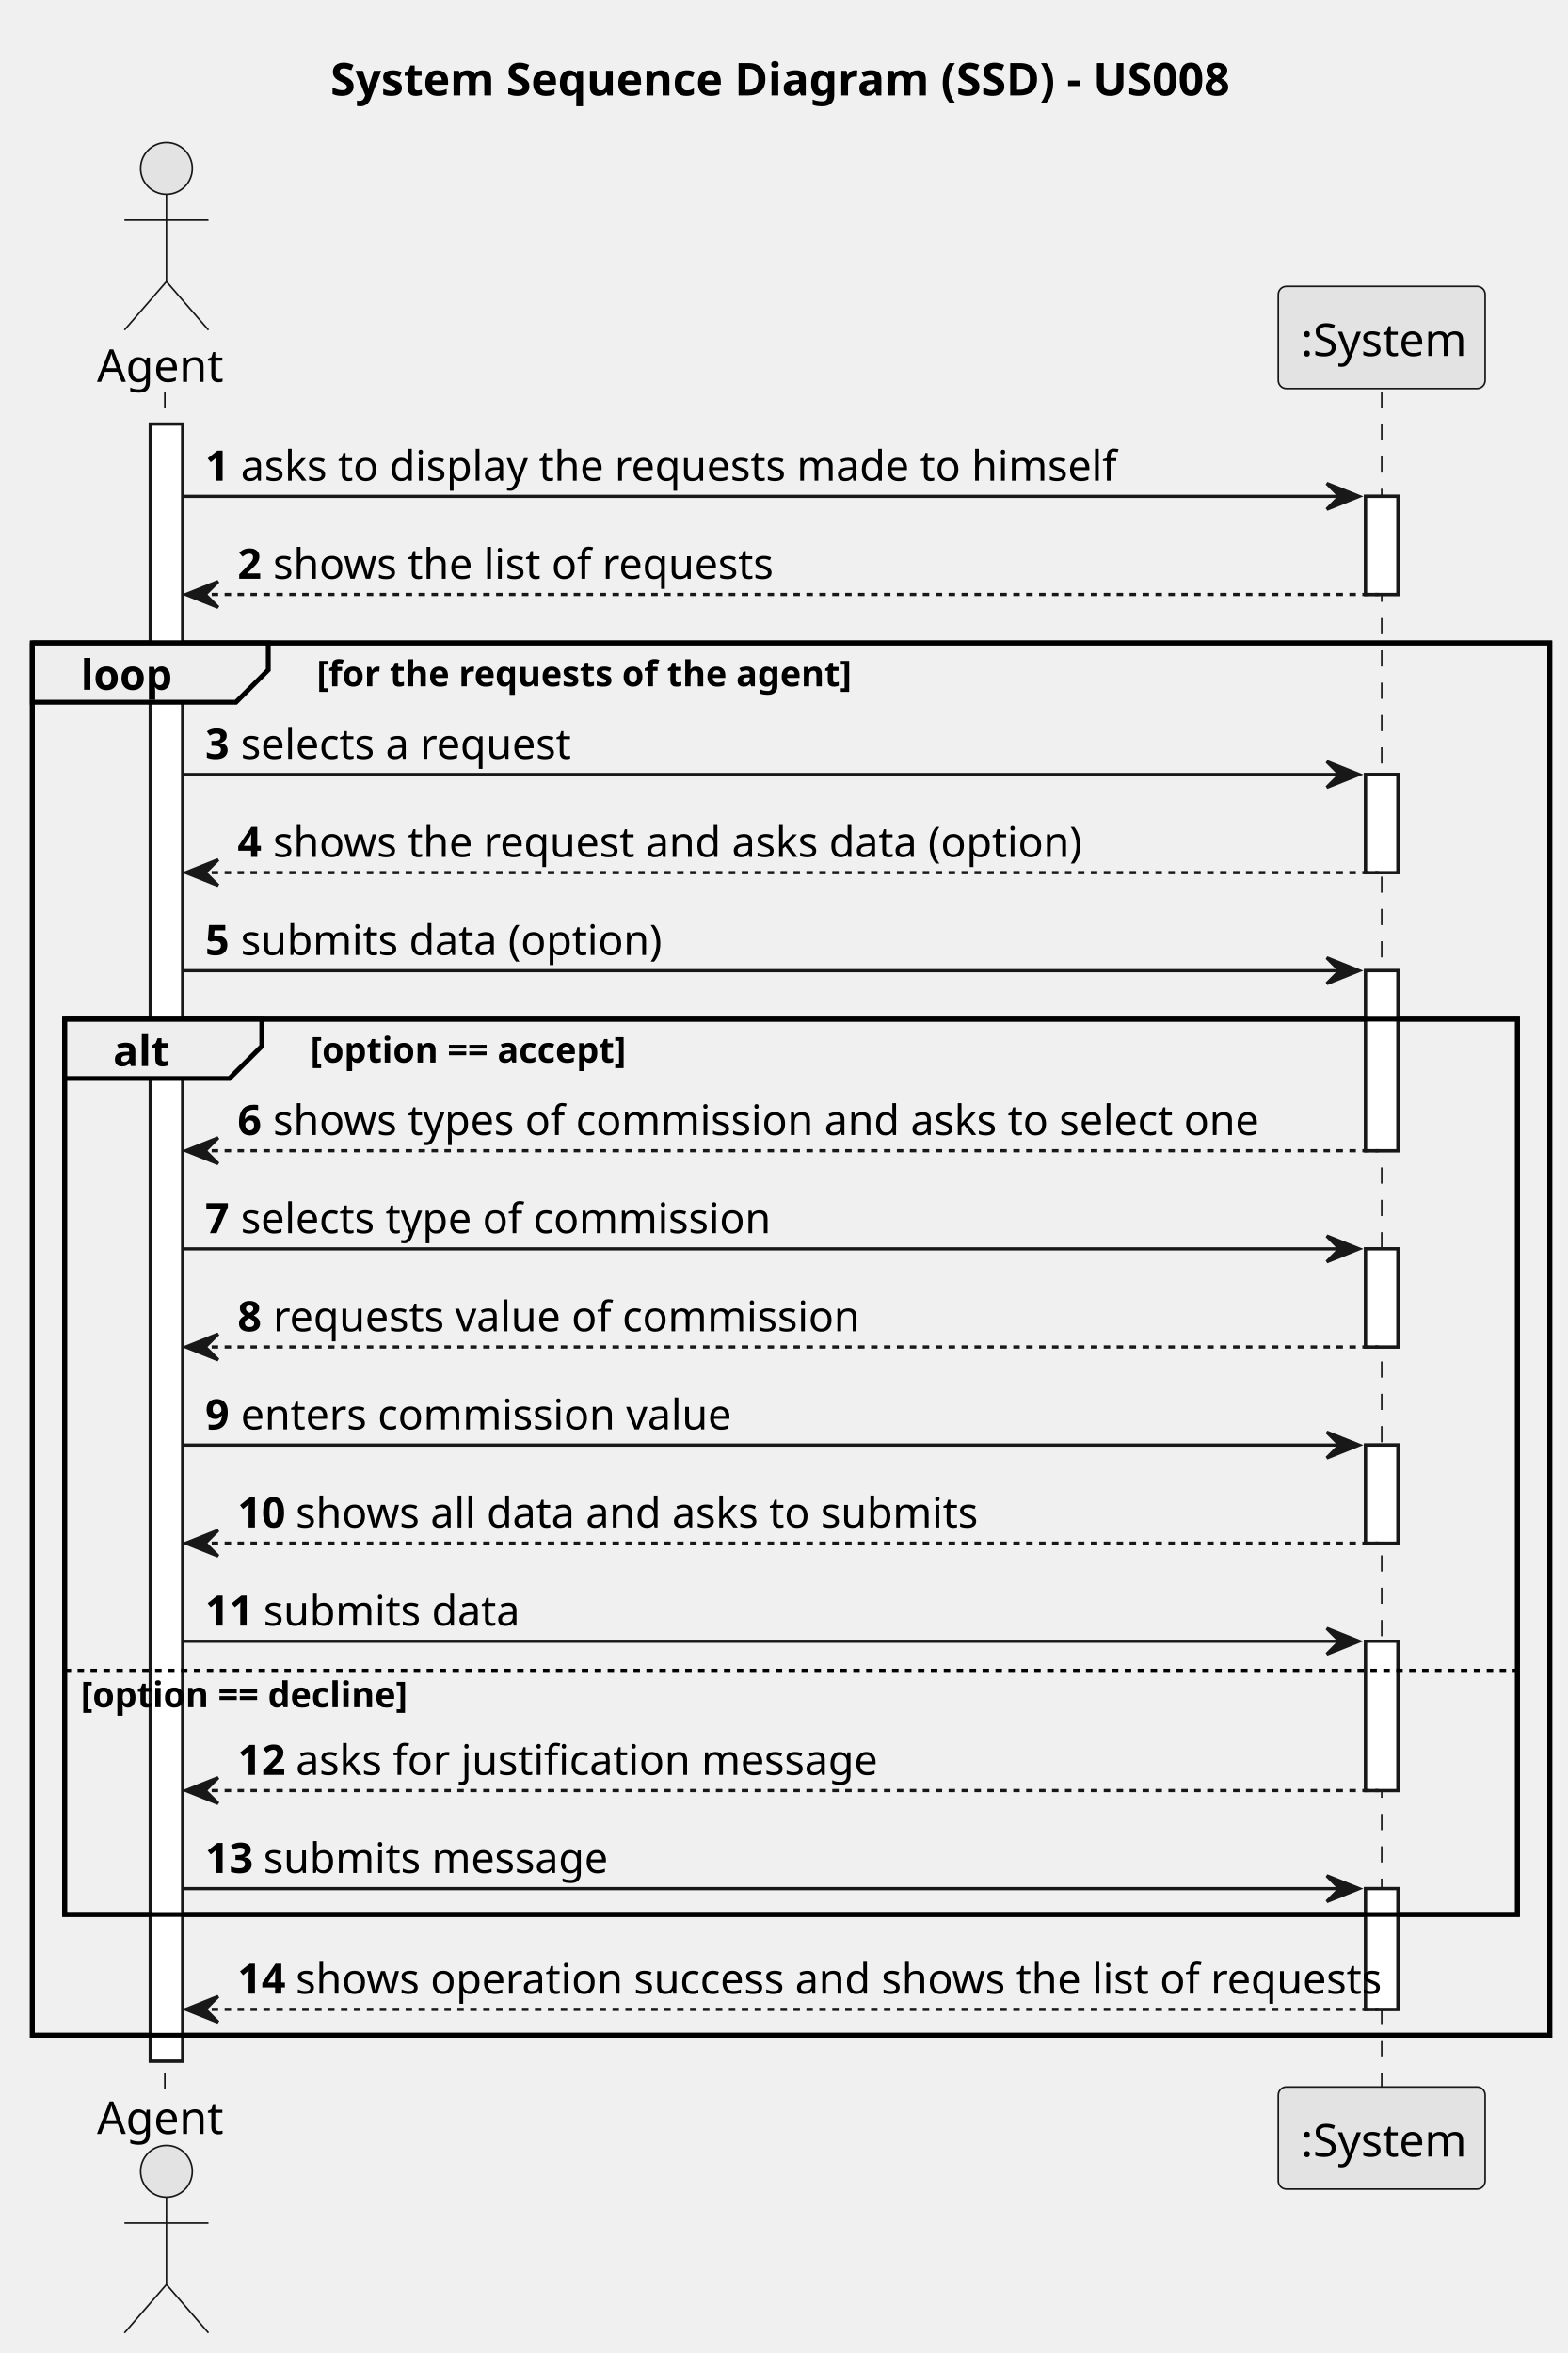
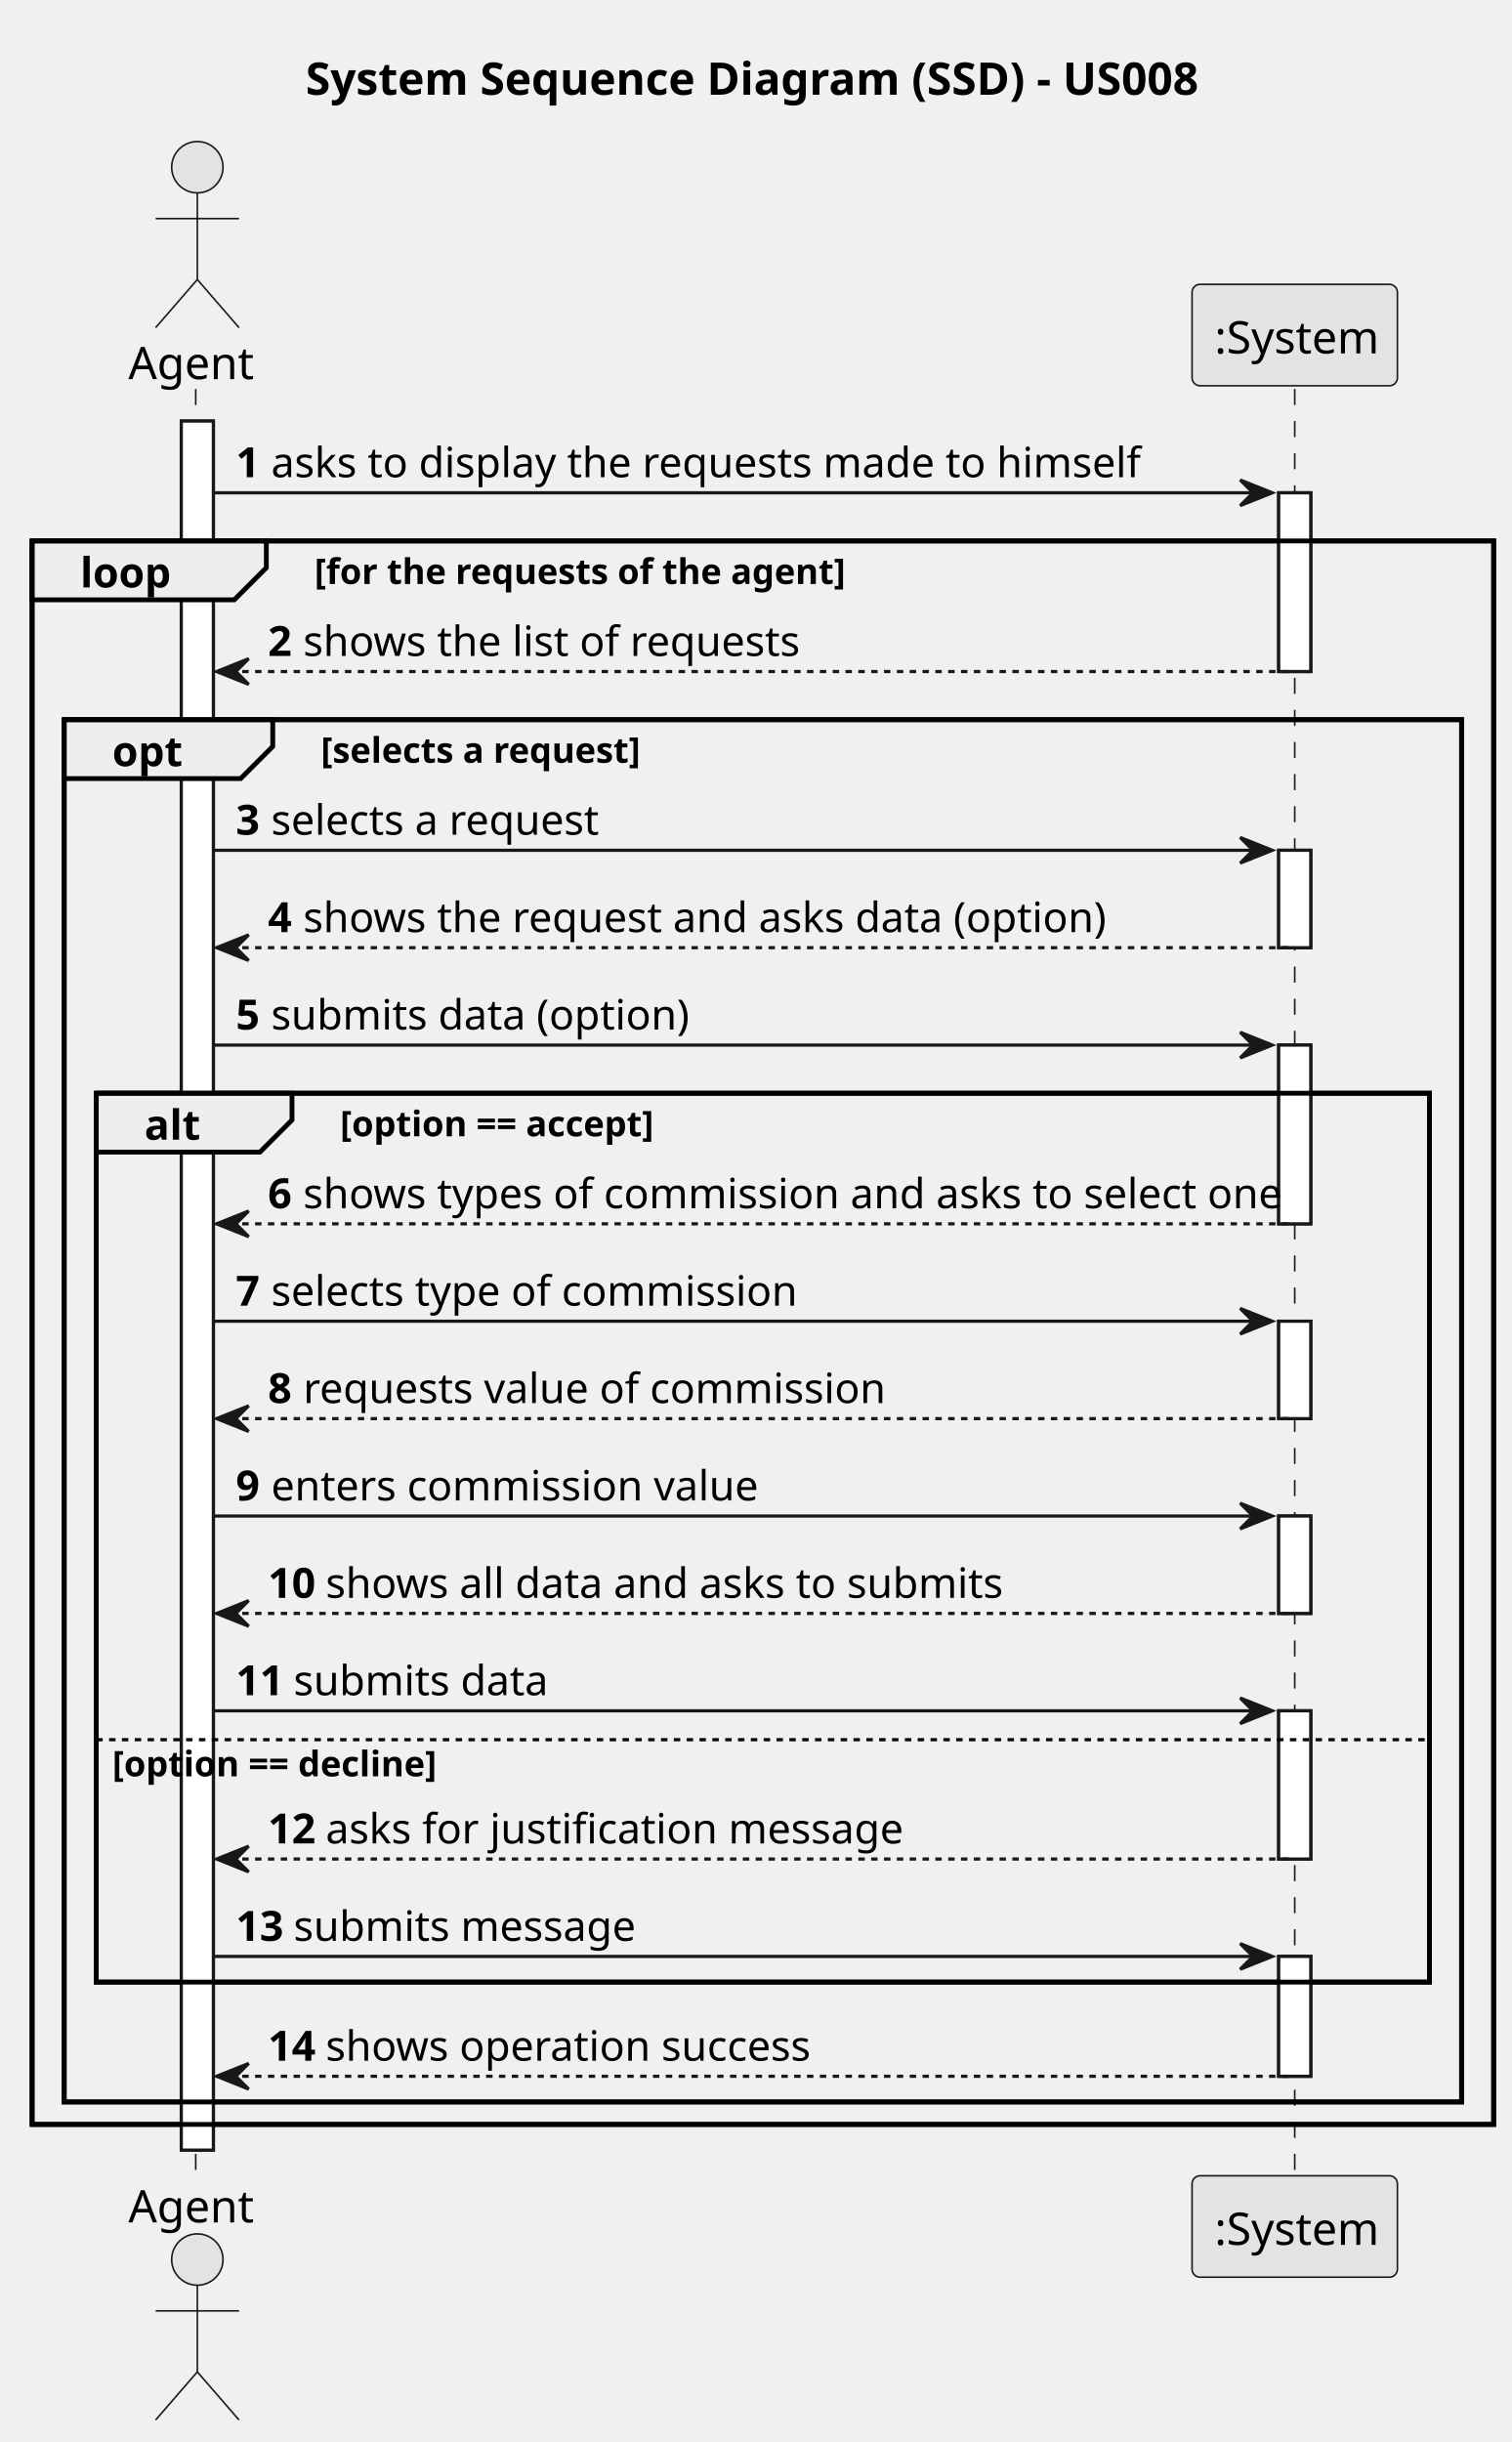
- <svg xmlns="http://www.w3.org/2000/svg" contentStyleType="text/css" height="728px" preserveAspectRatio="none" style="width:485px;height:728px;background:#FFFFFF;" version="1.1" viewBox="0 0 485 728" width="485px" zoomAndPan="magnify">
+ <svg xmlns="http://www.w3.org/2000/svg" contentStyleType="text/css" height="761px" preserveAspectRatio="none" style="width:471px;height:761px;background:#FFFFFF;" version="1.1" viewBox="0 0 471 761" width="471px" zoomAndPan="magnify">
  <defs />
  <g>
-     <text fill="#000000" font-family="sans-serif" font-size="14" font-weight="bold" lengthAdjust="spacing" textLength="284" x="102.25" y="29.533">System Sequence Diagram (SSD) - US008</text>
-     <rect fill="#FFFFFF" height="506.461" style="stroke:#181818;stroke-width:1.0;" width="10" x="46.5" y="131.219" />
-     <rect fill="#FFFFFF" height="30.352" style="stroke:#181818;stroke-width:1.0;" width="10" x="422.5" y="153.57" />
-     <rect fill="#FFFFFF" height="30.352" style="stroke:#181818;stroke-width:1.0;" width="10" x="422.5" y="239.625" />
-     <rect fill="#FFFFFF" height="55.703" style="stroke:#181818;stroke-width:1.0;" width="10" x="422.5" y="300.328" />
-     <rect fill="#FFFFFF" height="30.352" style="stroke:#181818;stroke-width:1.0;" width="10" x="422.5" y="386.383" />
-     <rect fill="#FFFFFF" height="30.352" style="stroke:#181818;stroke-width:1.0;" width="10" x="422.5" y="447.086" />
-     <rect fill="#FFFFFF" height="46.188" style="stroke:#181818;stroke-width:1.0;" width="10" x="422.5" y="507.789" />
-     <rect fill="#FFFFFF" height="37.352" style="stroke:#181818;stroke-width:1.0;" width="10" x="422.5" y="584.328" />
-     <rect fill="none" height="430.758" style="stroke:#000000;stroke-width:1.5;" width="469.5" x="10" y="198.922" />
-     <rect fill="none" height="277" style="stroke:#000000;stroke-width:1.5;" width="449.5" x="20" y="315.328" />
-     <line style="stroke:#181818;stroke-width:0.5;stroke-dasharray:5.0,5.0;" x1="51" x2="51" y1="121.219" y2="646.68" />
-     <line style="stroke:#181818;stroke-width:0.5;stroke-dasharray:5.0,5.0;" x1="427.5" x2="427.5" y1="121.219" y2="646.68" />
-     <text fill="#000000" font-family="sans-serif" font-size="14" lengthAdjust="spacing" textLength="37" x="30" y="118.143">Agent</text>
-     <ellipse cx="51.5" cy="52.109" fill="#E3E3E3" rx="8" ry="8" style="stroke:#181818;stroke-width:0.5;" />
-     <path d="M51.5,60.109 L51.5,87.109 M38.5,68.109 L64.5,68.109 M51.5,87.109 L38.5,102.109 M51.5,87.109 L64.5,102.109 " fill="none" style="stroke:#181818;stroke-width:0.5;" />
-     <text fill="#000000" font-family="sans-serif" font-size="14" lengthAdjust="spacing" textLength="37" x="30" y="660.213">Agent</text>
-     <ellipse cx="51.5" cy="671.789" fill="#E3E3E3" rx="8" ry="8" style="stroke:#181818;stroke-width:0.5;" />
-     <path d="M51.5,679.789 L51.5,706.789 M38.5,687.789 L64.5,687.789 M51.5,706.789 L38.5,721.789 M51.5,706.789 L64.5,721.789 " fill="none" style="stroke:#181818;stroke-width:0.5;" />
-     <rect fill="#E3E3E3" height="31.609" rx="2.5" ry="2.5" style="stroke:#181818;stroke-width:0.5;" width="64" x="395.5" y="88.609" />
-     <text fill="#000000" font-family="sans-serif" font-size="14" lengthAdjust="spacing" textLength="50" x="402.5" y="110.143">:System</text>
-     <rect fill="#E3E3E3" height="31.609" rx="2.5" ry="2.5" style="stroke:#181818;stroke-width:0.5;" width="64" x="395.5" y="645.68" />
-     <text fill="#000000" font-family="sans-serif" font-size="14" lengthAdjust="spacing" textLength="50" x="402.5" y="667.213">:System</text>
-     <rect fill="#FFFFFF" height="506.461" style="stroke:#181818;stroke-width:1.0;" width="10" x="46.5" y="131.219" />
-     <rect fill="#FFFFFF" height="30.352" style="stroke:#181818;stroke-width:1.0;" width="10" x="422.5" y="153.57" />
-     <rect fill="#FFFFFF" height="30.352" style="stroke:#181818;stroke-width:1.0;" width="10" x="422.5" y="239.625" />
-     <rect fill="#FFFFFF" height="55.703" style="stroke:#181818;stroke-width:1.0;" width="10" x="422.5" y="300.328" />
-     <rect fill="#FFFFFF" height="30.352" style="stroke:#181818;stroke-width:1.0;" width="10" x="422.5" y="386.383" />
-     <rect fill="#FFFFFF" height="30.352" style="stroke:#181818;stroke-width:1.0;" width="10" x="422.5" y="447.086" />
-     <rect fill="#FFFFFF" height="46.188" style="stroke:#181818;stroke-width:1.0;" width="10" x="422.5" y="507.789" />
-     <rect fill="#FFFFFF" height="37.352" style="stroke:#181818;stroke-width:1.0;" width="10" x="422.5" y="584.328" />
-     <polygon fill="#181818" points="410.5,149.57,420.5,153.57,410.5,157.57,414.5,153.57" style="stroke:#181818;stroke-width:1.0;" />
-     <line style="stroke:#181818;stroke-width:1.0;" x1="56.5" x2="416.5" y1="153.57" y2="153.57" />
-     <text fill="#000000" font-family="sans-serif" font-size="13" font-weight="bold" lengthAdjust="spacing" textLength="7" x="63.5" y="148.714">1</text>
-     <text fill="#000000" font-family="sans-serif" font-size="13" lengthAdjust="spacing" textLength="260" x="74.5" y="148.714">asks to display the requests made to himself</text>
-     <polygon fill="#181818" points="67.5,179.922,57.5,183.922,67.5,187.922,63.5,183.922" style="stroke:#181818;stroke-width:1.0;" />
-     <line style="stroke:#181818;stroke-width:1.0;stroke-dasharray:2.0,2.0;" x1="61.5" x2="426.5" y1="183.922" y2="183.922" />
-     <text fill="#000000" font-family="sans-serif" font-size="13" font-weight="bold" lengthAdjust="spacing" textLength="7" x="73.5" y="179.065">2</text>
-     <text fill="#000000" font-family="sans-serif" font-size="13" lengthAdjust="spacing" textLength="148" x="84.5" y="179.065">shows the list of requests</text>
-     <path d="M10,198.922 L83,198.922 L83,207.273 L73,217.273 L10,217.273 L10,198.922 " fill="#EEEEEE" style="stroke:#000000;stroke-width:1.5;" />
-     <rect fill="none" height="430.758" style="stroke:#000000;stroke-width:1.5;" width="469.5" x="10" y="198.922" />
-     <text fill="#000000" font-family="sans-serif" font-size="13" font-weight="bold" lengthAdjust="spacing" textLength="28" x="25" y="213.417">loop</text>
-     <text fill="#000000" font-family="sans-serif" font-size="11" font-weight="bold" lengthAdjust="spacing" textLength="168" x="98" y="212.341">[for the requests of the agent]</text>
-     <polygon fill="#181818" points="410.5,235.625,420.5,239.625,410.5,243.625,414.5,239.625" style="stroke:#181818;stroke-width:1.0;" />
-     <line style="stroke:#181818;stroke-width:1.0;" x1="56.5" x2="416.5" y1="239.625" y2="239.625" />
-     <text fill="#000000" font-family="sans-serif" font-size="13" font-weight="bold" lengthAdjust="spacing" textLength="7" x="63.5" y="234.769">3</text>
-     <text fill="#000000" font-family="sans-serif" font-size="13" lengthAdjust="spacing" textLength="100" x="74.5" y="234.769">selects a request</text>
-     <polygon fill="#181818" points="67.5,265.977,57.5,269.977,67.5,273.977,63.5,269.977" style="stroke:#181818;stroke-width:1.0;" />
-     <line style="stroke:#181818;stroke-width:1.0;stroke-dasharray:2.0,2.0;" x1="61.5" x2="426.5" y1="269.977" y2="269.977" />
-     <text fill="#000000" font-family="sans-serif" font-size="13" font-weight="bold" lengthAdjust="spacing" textLength="7" x="73.5" y="265.12">4</text>
-     <text fill="#000000" font-family="sans-serif" font-size="13" lengthAdjust="spacing" textLength="239" x="84.5" y="265.12">shows the request and asks data (option)</text>
-     <polygon fill="#181818" points="410.5,296.328,420.5,300.328,410.5,304.328,414.5,300.328" style="stroke:#181818;stroke-width:1.0;" />
-     <line style="stroke:#181818;stroke-width:1.0;" x1="56.5" x2="416.5" y1="300.328" y2="300.328" />
-     <text fill="#000000" font-family="sans-serif" font-size="13" font-weight="bold" lengthAdjust="spacing" textLength="7" x="63.5" y="295.472">5</text>
-     <text fill="#000000" font-family="sans-serif" font-size="13" lengthAdjust="spacing" textLength="122" x="74.5" y="295.472">submits data (option)</text>
-     <path d="M20,315.328 L81,315.328 L81,323.68 L71,333.68 L20,333.68 L20,315.328 " fill="#EEEEEE" style="stroke:#000000;stroke-width:1.5;" />
-     <rect fill="none" height="277" style="stroke:#000000;stroke-width:1.5;" width="449.5" x="20" y="315.328" />
-     <text fill="#000000" font-family="sans-serif" font-size="13" font-weight="bold" lengthAdjust="spacing" textLength="16" x="35" y="329.823">alt</text>
-     <text fill="#000000" font-family="sans-serif" font-size="11" font-weight="bold" lengthAdjust="spacing" textLength="97" x="96" y="328.747">[option == accept]</text>
-     <polygon fill="#181818" points="67.5,352.031,57.5,356.031,67.5,360.031,63.5,356.031" style="stroke:#181818;stroke-width:1.0;" />
-     <line style="stroke:#181818;stroke-width:1.0;stroke-dasharray:2.0,2.0;" x1="61.5" x2="426.5" y1="356.031" y2="356.031" />
-     <text fill="#000000" font-family="sans-serif" font-size="13" font-weight="bold" lengthAdjust="spacing" textLength="7" x="73.5" y="351.175">6</text>
-     <text fill="#000000" font-family="sans-serif" font-size="13" lengthAdjust="spacing" textLength="297" x="84.5" y="351.175">shows types of commission and asks to select one</text>
-     <polygon fill="#181818" points="410.5,382.383,420.5,386.383,410.5,390.383,414.5,386.383" style="stroke:#181818;stroke-width:1.0;" />
-     <line style="stroke:#181818;stroke-width:1.0;" x1="56.5" x2="416.5" y1="386.383" y2="386.383" />
-     <text fill="#000000" font-family="sans-serif" font-size="13" font-weight="bold" lengthAdjust="spacing" textLength="7" x="63.5" y="381.526">7</text>
-     <text fill="#000000" font-family="sans-serif" font-size="13" lengthAdjust="spacing" textLength="159" x="74.5" y="381.526">selects type of commission</text>
-     <polygon fill="#181818" points="67.5,412.734,57.5,416.734,67.5,420.734,63.5,416.734" style="stroke:#181818;stroke-width:1.0;" />
-     <line style="stroke:#181818;stroke-width:1.0;stroke-dasharray:2.0,2.0;" x1="61.5" x2="426.5" y1="416.734" y2="416.734" />
-     <text fill="#000000" font-family="sans-serif" font-size="13" font-weight="bold" lengthAdjust="spacing" textLength="7" x="73.5" y="411.878">8</text>
-     <text fill="#000000" font-family="sans-serif" font-size="13" lengthAdjust="spacing" textLength="171" x="84.5" y="411.878">requests value of commission</text>
-     <polygon fill="#181818" points="410.5,443.086,420.5,447.086,410.5,451.086,414.5,447.086" style="stroke:#181818;stroke-width:1.0;" />
-     <line style="stroke:#181818;stroke-width:1.0;" x1="56.5" x2="416.5" y1="447.086" y2="447.086" />
-     <text fill="#000000" font-family="sans-serif" font-size="13" font-weight="bold" lengthAdjust="spacing" textLength="7" x="63.5" y="442.229">9</text>
-     <text fill="#000000" font-family="sans-serif" font-size="13" lengthAdjust="spacing" textLength="143" x="74.5" y="442.229">enters commission value</text>
-     <polygon fill="#181818" points="67.5,473.438,57.5,477.438,67.5,481.438,63.5,477.438" style="stroke:#181818;stroke-width:1.0;" />
-     <line style="stroke:#181818;stroke-width:1.0;stroke-dasharray:2.0,2.0;" x1="61.5" x2="426.5" y1="477.438" y2="477.438" />
-     <text fill="#000000" font-family="sans-serif" font-size="13" font-weight="bold" lengthAdjust="spacing" textLength="14" x="73.5" y="472.581">10</text>
-     <text fill="#000000" font-family="sans-serif" font-size="13" lengthAdjust="spacing" textLength="205" x="91.5" y="472.581">shows all data and asks to submits</text>
-     <polygon fill="#181818" points="410.5,503.789,420.5,507.789,410.5,511.789,414.5,507.789" style="stroke:#181818;stroke-width:1.0;" />
-     <line style="stroke:#181818;stroke-width:1.0;" x1="56.5" x2="416.5" y1="507.789" y2="507.789" />
-     <text fill="#000000" font-family="sans-serif" font-size="13" font-weight="bold" lengthAdjust="spacing" textLength="14" x="63.5" y="502.933">11</text>
-     <text fill="#000000" font-family="sans-serif" font-size="13" lengthAdjust="spacing" textLength="75" x="81.5" y="502.933">submits data</text>
-     <line style="stroke:#000000;stroke-width:1.0;stroke-dasharray:2.0,2.0;" x1="20" x2="469.5" y1="516.789" y2="516.789" />
-     <text fill="#000000" font-family="sans-serif" font-size="11" font-weight="bold" lengthAdjust="spacing" textLength="101" x="25" y="528.208">[option == decline]</text>
-     <polygon fill="#181818" points="67.5,549.977,57.5,553.977,67.5,557.977,63.5,553.977" style="stroke:#181818;stroke-width:1.0;" />
-     <line style="stroke:#181818;stroke-width:1.0;stroke-dasharray:2.0,2.0;" x1="61.5" x2="426.5" y1="553.977" y2="553.977" />
-     <text fill="#000000" font-family="sans-serif" font-size="13" font-weight="bold" lengthAdjust="spacing" textLength="14" x="73.5" y="549.12">12</text>
-     <text fill="#000000" font-family="sans-serif" font-size="13" lengthAdjust="spacing" textLength="172" x="91.5" y="549.12">asks for justification message</text>
-     <polygon fill="#181818" points="410.5,580.328,420.5,584.328,410.5,588.328,414.5,584.328" style="stroke:#181818;stroke-width:1.0;" />
-     <line style="stroke:#181818;stroke-width:1.0;" x1="56.5" x2="416.5" y1="584.328" y2="584.328" />
-     <text fill="#000000" font-family="sans-serif" font-size="13" font-weight="bold" lengthAdjust="spacing" textLength="14" x="63.5" y="579.472">13</text>
-     <text fill="#000000" font-family="sans-serif" font-size="13" lengthAdjust="spacing" textLength="103" x="81.5" y="579.472">submits message</text>
-     <polygon fill="#181818" points="67.5,617.68,57.5,621.68,67.5,625.68,63.5,621.68" style="stroke:#181818;stroke-width:1.0;" />
-     <line style="stroke:#181818;stroke-width:1.0;stroke-dasharray:2.0,2.0;" x1="61.5" x2="426.5" y1="621.68" y2="621.68" />
-     <text fill="#000000" font-family="sans-serif" font-size="13" font-weight="bold" lengthAdjust="spacing" textLength="14" x="73.5" y="616.823">14</text>
-     <text fill="#000000" font-family="sans-serif" font-size="13" lengthAdjust="spacing" textLength="324" x="91.5" y="616.823">shows operation success and shows the list of requests</text>
+     <text fill="#000000" font-family="sans-serif" font-size="14" font-weight="bold" lengthAdjust="spacing" textLength="284" x="95.25" y="29.533">System Sequence Diagram (SSD) - US008</text>
+     <rect fill="#FFFFFF" height="538.812" style="stroke:#181818;stroke-width:1.0;" width="10" x="56.5" y="131.219" />
+     <rect fill="#FFFFFF" height="55.703" style="stroke:#181818;stroke-width:1.0;" width="10" x="398.5" y="153.57" />
+     <rect fill="#FFFFFF" height="30.352" style="stroke:#181818;stroke-width:1.0;" width="10" x="398.5" y="264.977" />
+     <rect fill="#FFFFFF" height="55.703" style="stroke:#181818;stroke-width:1.0;" width="10" x="398.5" y="325.68" />
+     <rect fill="#FFFFFF" height="30.352" style="stroke:#181818;stroke-width:1.0;" width="10" x="398.5" y="411.734" />
+     <rect fill="#FFFFFF" height="30.352" style="stroke:#181818;stroke-width:1.0;" width="10" x="398.5" y="472.438" />
+     <rect fill="#FFFFFF" height="46.188" style="stroke:#181818;stroke-width:1.0;" width="10" x="398.5" y="533.141" />
+     <rect fill="#FFFFFF" height="37.352" style="stroke:#181818;stroke-width:1.0;" width="10" x="398.5" y="609.68" />
+     <rect fill="none" height="493.461" style="stroke:#000000;stroke-width:1.5;" width="455.5" x="10" y="168.57" />
+     <rect fill="none" height="430.758" style="stroke:#000000;stroke-width:1.5;" width="435.5" x="20" y="224.273" />
+     <rect fill="none" height="277" style="stroke:#000000;stroke-width:1.5;" width="415.5" x="30" y="340.68" />
+     <line style="stroke:#181818;stroke-width:0.5;stroke-dasharray:5.0,5.0;" x1="61" x2="61" y1="121.219" y2="679.031" />
+     <line style="stroke:#181818;stroke-width:0.5;stroke-dasharray:5.0,5.0;" x1="403.5" x2="403.5" y1="121.219" y2="679.031" />
+     <text fill="#000000" font-family="sans-serif" font-size="14" lengthAdjust="spacing" textLength="37" x="40" y="118.143">Agent</text>
+     <ellipse cx="61.5" cy="52.109" fill="#E3E3E3" rx="8" ry="8" style="stroke:#181818;stroke-width:0.5;" />
+     <path d="M61.5,60.109 L61.5,87.109 M48.5,68.109 L74.5,68.109 M61.5,87.109 L48.5,102.109 M61.5,87.109 L74.5,102.109 " fill="none" style="stroke:#181818;stroke-width:0.5;" />
+     <text fill="#000000" font-family="sans-serif" font-size="14" lengthAdjust="spacing" textLength="37" x="40" y="692.564">Agent</text>
+     <ellipse cx="61.5" cy="704.141" fill="#E3E3E3" rx="8" ry="8" style="stroke:#181818;stroke-width:0.5;" />
+     <path d="M61.5,712.141 L61.5,739.141 M48.5,720.141 L74.5,720.141 M61.5,739.141 L48.5,754.141 M61.5,739.141 L74.5,754.141 " fill="none" style="stroke:#181818;stroke-width:0.5;" />
+     <rect fill="#E3E3E3" height="31.609" rx="2.5" ry="2.5" style="stroke:#181818;stroke-width:0.5;" width="64" x="371.5" y="88.609" />
+     <text fill="#000000" font-family="sans-serif" font-size="14" lengthAdjust="spacing" textLength="50" x="378.5" y="110.143">:System</text>
+     <rect fill="#E3E3E3" height="31.609" rx="2.5" ry="2.5" style="stroke:#181818;stroke-width:0.5;" width="64" x="371.5" y="678.031" />
+     <text fill="#000000" font-family="sans-serif" font-size="14" lengthAdjust="spacing" textLength="50" x="378.5" y="699.564">:System</text>
+     <rect fill="#FFFFFF" height="538.812" style="stroke:#181818;stroke-width:1.0;" width="10" x="56.5" y="131.219" />
+     <rect fill="#FFFFFF" height="55.703" style="stroke:#181818;stroke-width:1.0;" width="10" x="398.5" y="153.57" />
+     <rect fill="#FFFFFF" height="30.352" style="stroke:#181818;stroke-width:1.0;" width="10" x="398.5" y="264.977" />
+     <rect fill="#FFFFFF" height="55.703" style="stroke:#181818;stroke-width:1.0;" width="10" x="398.5" y="325.68" />
+     <rect fill="#FFFFFF" height="30.352" style="stroke:#181818;stroke-width:1.0;" width="10" x="398.5" y="411.734" />
+     <rect fill="#FFFFFF" height="30.352" style="stroke:#181818;stroke-width:1.0;" width="10" x="398.5" y="472.438" />
+     <rect fill="#FFFFFF" height="46.188" style="stroke:#181818;stroke-width:1.0;" width="10" x="398.5" y="533.141" />
+     <rect fill="#FFFFFF" height="37.352" style="stroke:#181818;stroke-width:1.0;" width="10" x="398.5" y="609.68" />
+     <polygon fill="#181818" points="386.5,149.57,396.5,153.57,386.5,157.57,390.5,153.57" style="stroke:#181818;stroke-width:1.0;" />
+     <line style="stroke:#181818;stroke-width:1.0;" x1="66.5" x2="392.5" y1="153.57" y2="153.57" />
+     <text fill="#000000" font-family="sans-serif" font-size="13" font-weight="bold" lengthAdjust="spacing" textLength="7" x="73.5" y="148.714">1</text>
+     <text fill="#000000" font-family="sans-serif" font-size="13" lengthAdjust="spacing" textLength="260" x="84.5" y="148.714">asks to display the requests made to himself</text>
+     <path d="M10,168.57 L83,168.57 L83,176.922 L73,186.922 L10,186.922 L10,168.57 " fill="#EEEEEE" style="stroke:#000000;stroke-width:1.5;" />
+     <rect fill="none" height="493.461" style="stroke:#000000;stroke-width:1.5;" width="455.5" x="10" y="168.57" />
+     <text fill="#000000" font-family="sans-serif" font-size="13" font-weight="bold" lengthAdjust="spacing" textLength="28" x="25" y="183.065">loop</text>
+     <text fill="#000000" font-family="sans-serif" font-size="11" font-weight="bold" lengthAdjust="spacing" textLength="168" x="98" y="181.989">[for the requests of the agent]</text>
+     <polygon fill="#181818" points="77.5,205.273,67.5,209.273,77.5,213.273,73.5,209.273" style="stroke:#181818;stroke-width:1.0;" />
+     <line style="stroke:#181818;stroke-width:1.0;stroke-dasharray:2.0,2.0;" x1="71.5" x2="402.5" y1="209.273" y2="209.273" />
+     <text fill="#000000" font-family="sans-serif" font-size="13" font-weight="bold" lengthAdjust="spacing" textLength="7" x="83.5" y="204.417">2</text>
+     <text fill="#000000" font-family="sans-serif" font-size="13" lengthAdjust="spacing" textLength="148" x="94.5" y="204.417">shows the list of requests</text>
+     <path d="M20,224.273 L85,224.273 L85,232.625 L75,242.625 L20,242.625 L20,224.273 " fill="#EEEEEE" style="stroke:#000000;stroke-width:1.5;" />
+     <rect fill="none" height="430.758" style="stroke:#000000;stroke-width:1.5;" width="435.5" x="20" y="224.273" />
+     <text fill="#000000" font-family="sans-serif" font-size="13" font-weight="bold" lengthAdjust="spacing" textLength="20" x="35" y="238.769">opt</text>
+     <text fill="#000000" font-family="sans-serif" font-size="11" font-weight="bold" lengthAdjust="spacing" textLength="105" x="100" y="237.692">[selects a request]</text>
+     <polygon fill="#181818" points="386.5,260.977,396.5,264.977,386.5,268.977,390.5,264.977" style="stroke:#181818;stroke-width:1.0;" />
+     <line style="stroke:#181818;stroke-width:1.0;" x1="66.5" x2="392.5" y1="264.977" y2="264.977" />
+     <text fill="#000000" font-family="sans-serif" font-size="13" font-weight="bold" lengthAdjust="spacing" textLength="7" x="73.5" y="260.12">3</text>
+     <text fill="#000000" font-family="sans-serif" font-size="13" lengthAdjust="spacing" textLength="100" x="84.5" y="260.12">selects a request</text>
+     <polygon fill="#181818" points="77.5,291.328,67.5,295.328,77.5,299.328,73.5,295.328" style="stroke:#181818;stroke-width:1.0;" />
+     <line style="stroke:#181818;stroke-width:1.0;stroke-dasharray:2.0,2.0;" x1="71.5" x2="402.5" y1="295.328" y2="295.328" />
+     <text fill="#000000" font-family="sans-serif" font-size="13" font-weight="bold" lengthAdjust="spacing" textLength="7" x="83.5" y="290.472">4</text>
+     <text fill="#000000" font-family="sans-serif" font-size="13" lengthAdjust="spacing" textLength="239" x="94.5" y="290.472">shows the request and asks data (option)</text>
+     <polygon fill="#181818" points="386.5,321.68,396.5,325.68,386.5,329.68,390.5,325.68" style="stroke:#181818;stroke-width:1.0;" />
+     <line style="stroke:#181818;stroke-width:1.0;" x1="66.5" x2="392.5" y1="325.68" y2="325.68" />
+     <text fill="#000000" font-family="sans-serif" font-size="13" font-weight="bold" lengthAdjust="spacing" textLength="7" x="73.5" y="320.823">5</text>
+     <text fill="#000000" font-family="sans-serif" font-size="13" lengthAdjust="spacing" textLength="122" x="84.5" y="320.823">submits data (option)</text>
+     <path d="M30,340.68 L91,340.68 L91,349.031 L81,359.031 L30,359.031 L30,340.68 " fill="#EEEEEE" style="stroke:#000000;stroke-width:1.5;" />
+     <rect fill="none" height="277" style="stroke:#000000;stroke-width:1.5;" width="415.5" x="30" y="340.68" />
+     <text fill="#000000" font-family="sans-serif" font-size="13" font-weight="bold" lengthAdjust="spacing" textLength="16" x="45" y="355.175">alt</text>
+     <text fill="#000000" font-family="sans-serif" font-size="11" font-weight="bold" lengthAdjust="spacing" textLength="97" x="106" y="354.099">[option == accept]</text>
+     <polygon fill="#181818" points="77.5,377.383,67.5,381.383,77.5,385.383,73.5,381.383" style="stroke:#181818;stroke-width:1.0;" />
+     <line style="stroke:#181818;stroke-width:1.0;stroke-dasharray:2.0,2.0;" x1="71.5" x2="402.5" y1="381.383" y2="381.383" />
+     <text fill="#000000" font-family="sans-serif" font-size="13" font-weight="bold" lengthAdjust="spacing" textLength="7" x="83.5" y="376.526">6</text>
+     <text fill="#000000" font-family="sans-serif" font-size="13" lengthAdjust="spacing" textLength="297" x="94.5" y="376.526">shows types of commission and asks to select one</text>
+     <polygon fill="#181818" points="386.5,407.734,396.5,411.734,386.5,415.734,390.5,411.734" style="stroke:#181818;stroke-width:1.0;" />
+     <line style="stroke:#181818;stroke-width:1.0;" x1="66.5" x2="392.5" y1="411.734" y2="411.734" />
+     <text fill="#000000" font-family="sans-serif" font-size="13" font-weight="bold" lengthAdjust="spacing" textLength="7" x="73.5" y="406.878">7</text>
+     <text fill="#000000" font-family="sans-serif" font-size="13" lengthAdjust="spacing" textLength="159" x="84.5" y="406.878">selects type of commission</text>
+     <polygon fill="#181818" points="77.5,438.086,67.5,442.086,77.5,446.086,73.5,442.086" style="stroke:#181818;stroke-width:1.0;" />
+     <line style="stroke:#181818;stroke-width:1.0;stroke-dasharray:2.0,2.0;" x1="71.5" x2="402.5" y1="442.086" y2="442.086" />
+     <text fill="#000000" font-family="sans-serif" font-size="13" font-weight="bold" lengthAdjust="spacing" textLength="7" x="83.5" y="437.229">8</text>
+     <text fill="#000000" font-family="sans-serif" font-size="13" lengthAdjust="spacing" textLength="171" x="94.5" y="437.229">requests value of commission</text>
+     <polygon fill="#181818" points="386.5,468.438,396.5,472.438,386.5,476.438,390.5,472.438" style="stroke:#181818;stroke-width:1.0;" />
+     <line style="stroke:#181818;stroke-width:1.0;" x1="66.5" x2="392.5" y1="472.438" y2="472.438" />
+     <text fill="#000000" font-family="sans-serif" font-size="13" font-weight="bold" lengthAdjust="spacing" textLength="7" x="73.5" y="467.581">9</text>
+     <text fill="#000000" font-family="sans-serif" font-size="13" lengthAdjust="spacing" textLength="143" x="84.5" y="467.581">enters commission value</text>
+     <polygon fill="#181818" points="77.5,498.789,67.5,502.789,77.5,506.789,73.5,502.789" style="stroke:#181818;stroke-width:1.0;" />
+     <line style="stroke:#181818;stroke-width:1.0;stroke-dasharray:2.0,2.0;" x1="71.5" x2="402.5" y1="502.789" y2="502.789" />
+     <text fill="#000000" font-family="sans-serif" font-size="13" font-weight="bold" lengthAdjust="spacing" textLength="14" x="83.5" y="497.933">10</text>
+     <text fill="#000000" font-family="sans-serif" font-size="13" lengthAdjust="spacing" textLength="205" x="101.5" y="497.933">shows all data and asks to submits</text>
+     <polygon fill="#181818" points="386.5,529.141,396.5,533.141,386.5,537.141,390.5,533.141" style="stroke:#181818;stroke-width:1.0;" />
+     <line style="stroke:#181818;stroke-width:1.0;" x1="66.5" x2="392.5" y1="533.141" y2="533.141" />
+     <text fill="#000000" font-family="sans-serif" font-size="13" font-weight="bold" lengthAdjust="spacing" textLength="14" x="73.5" y="528.284">11</text>
+     <text fill="#000000" font-family="sans-serif" font-size="13" lengthAdjust="spacing" textLength="75" x="91.5" y="528.284">submits data</text>
+     <line style="stroke:#000000;stroke-width:1.0;stroke-dasharray:2.0,2.0;" x1="30" x2="445.5" y1="542.141" y2="542.141" />
+     <text fill="#000000" font-family="sans-serif" font-size="11" font-weight="bold" lengthAdjust="spacing" textLength="101" x="35" y="553.56">[option == decline]</text>
+     <polygon fill="#181818" points="77.5,575.328,67.5,579.328,77.5,583.328,73.5,579.328" style="stroke:#181818;stroke-width:1.0;" />
+     <line style="stroke:#181818;stroke-width:1.0;stroke-dasharray:2.0,2.0;" x1="71.5" x2="402.5" y1="579.328" y2="579.328" />
+     <text fill="#000000" font-family="sans-serif" font-size="13" font-weight="bold" lengthAdjust="spacing" textLength="14" x="83.5" y="574.472">12</text>
+     <text fill="#000000" font-family="sans-serif" font-size="13" lengthAdjust="spacing" textLength="172" x="101.5" y="574.472">asks for justification message</text>
+     <polygon fill="#181818" points="386.5,605.68,396.5,609.68,386.5,613.68,390.5,609.68" style="stroke:#181818;stroke-width:1.0;" />
+     <line style="stroke:#181818;stroke-width:1.0;" x1="66.5" x2="392.5" y1="609.68" y2="609.68" />
+     <text fill="#000000" font-family="sans-serif" font-size="13" font-weight="bold" lengthAdjust="spacing" textLength="14" x="73.5" y="604.823">13</text>
+     <text fill="#000000" font-family="sans-serif" font-size="13" lengthAdjust="spacing" textLength="103" x="91.5" y="604.823">submits message</text>
+     <polygon fill="#181818" points="77.5,643.031,67.5,647.031,77.5,651.031,73.5,647.031" style="stroke:#181818;stroke-width:1.0;" />
+     <line style="stroke:#181818;stroke-width:1.0;stroke-dasharray:2.0,2.0;" x1="71.5" x2="402.5" y1="647.031" y2="647.031" />
+     <text fill="#000000" font-family="sans-serif" font-size="13" font-weight="bold" lengthAdjust="spacing" textLength="14" x="83.5" y="642.175">14</text>
+     <text fill="#000000" font-family="sans-serif" font-size="13" lengthAdjust="spacing" textLength="147" x="101.5" y="642.175">shows operation success</text>
  </g>
</svg>
